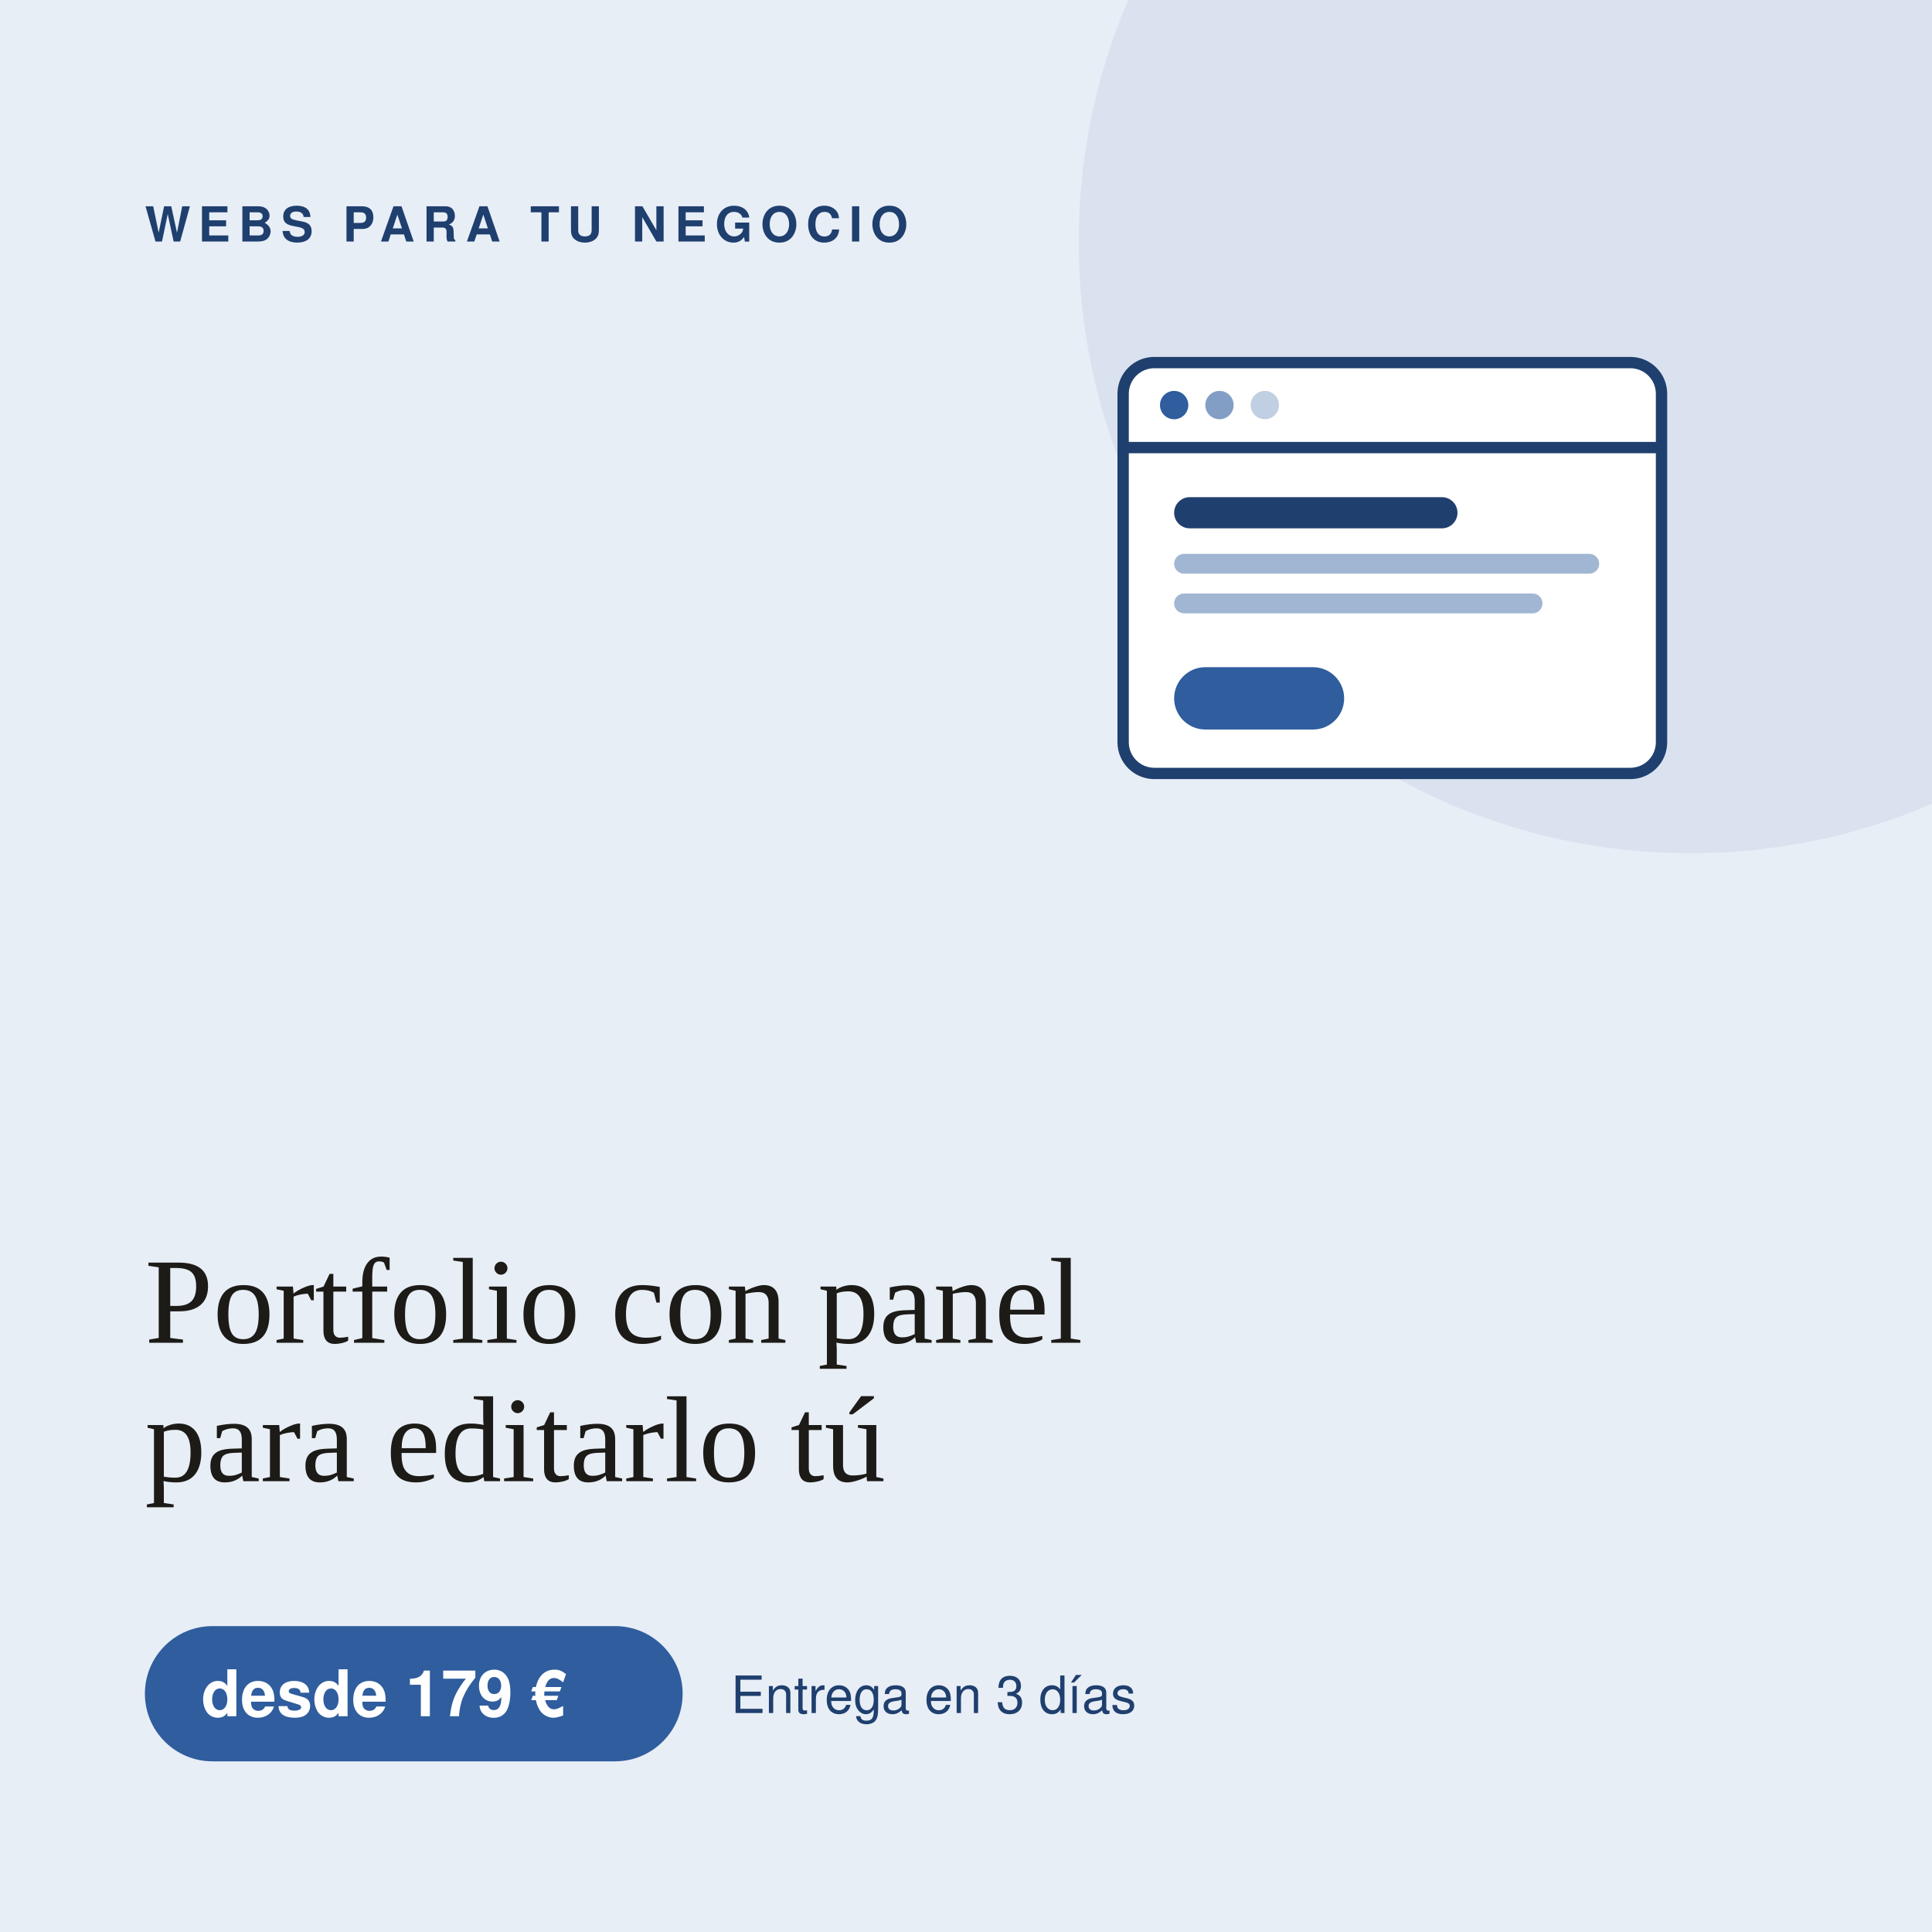
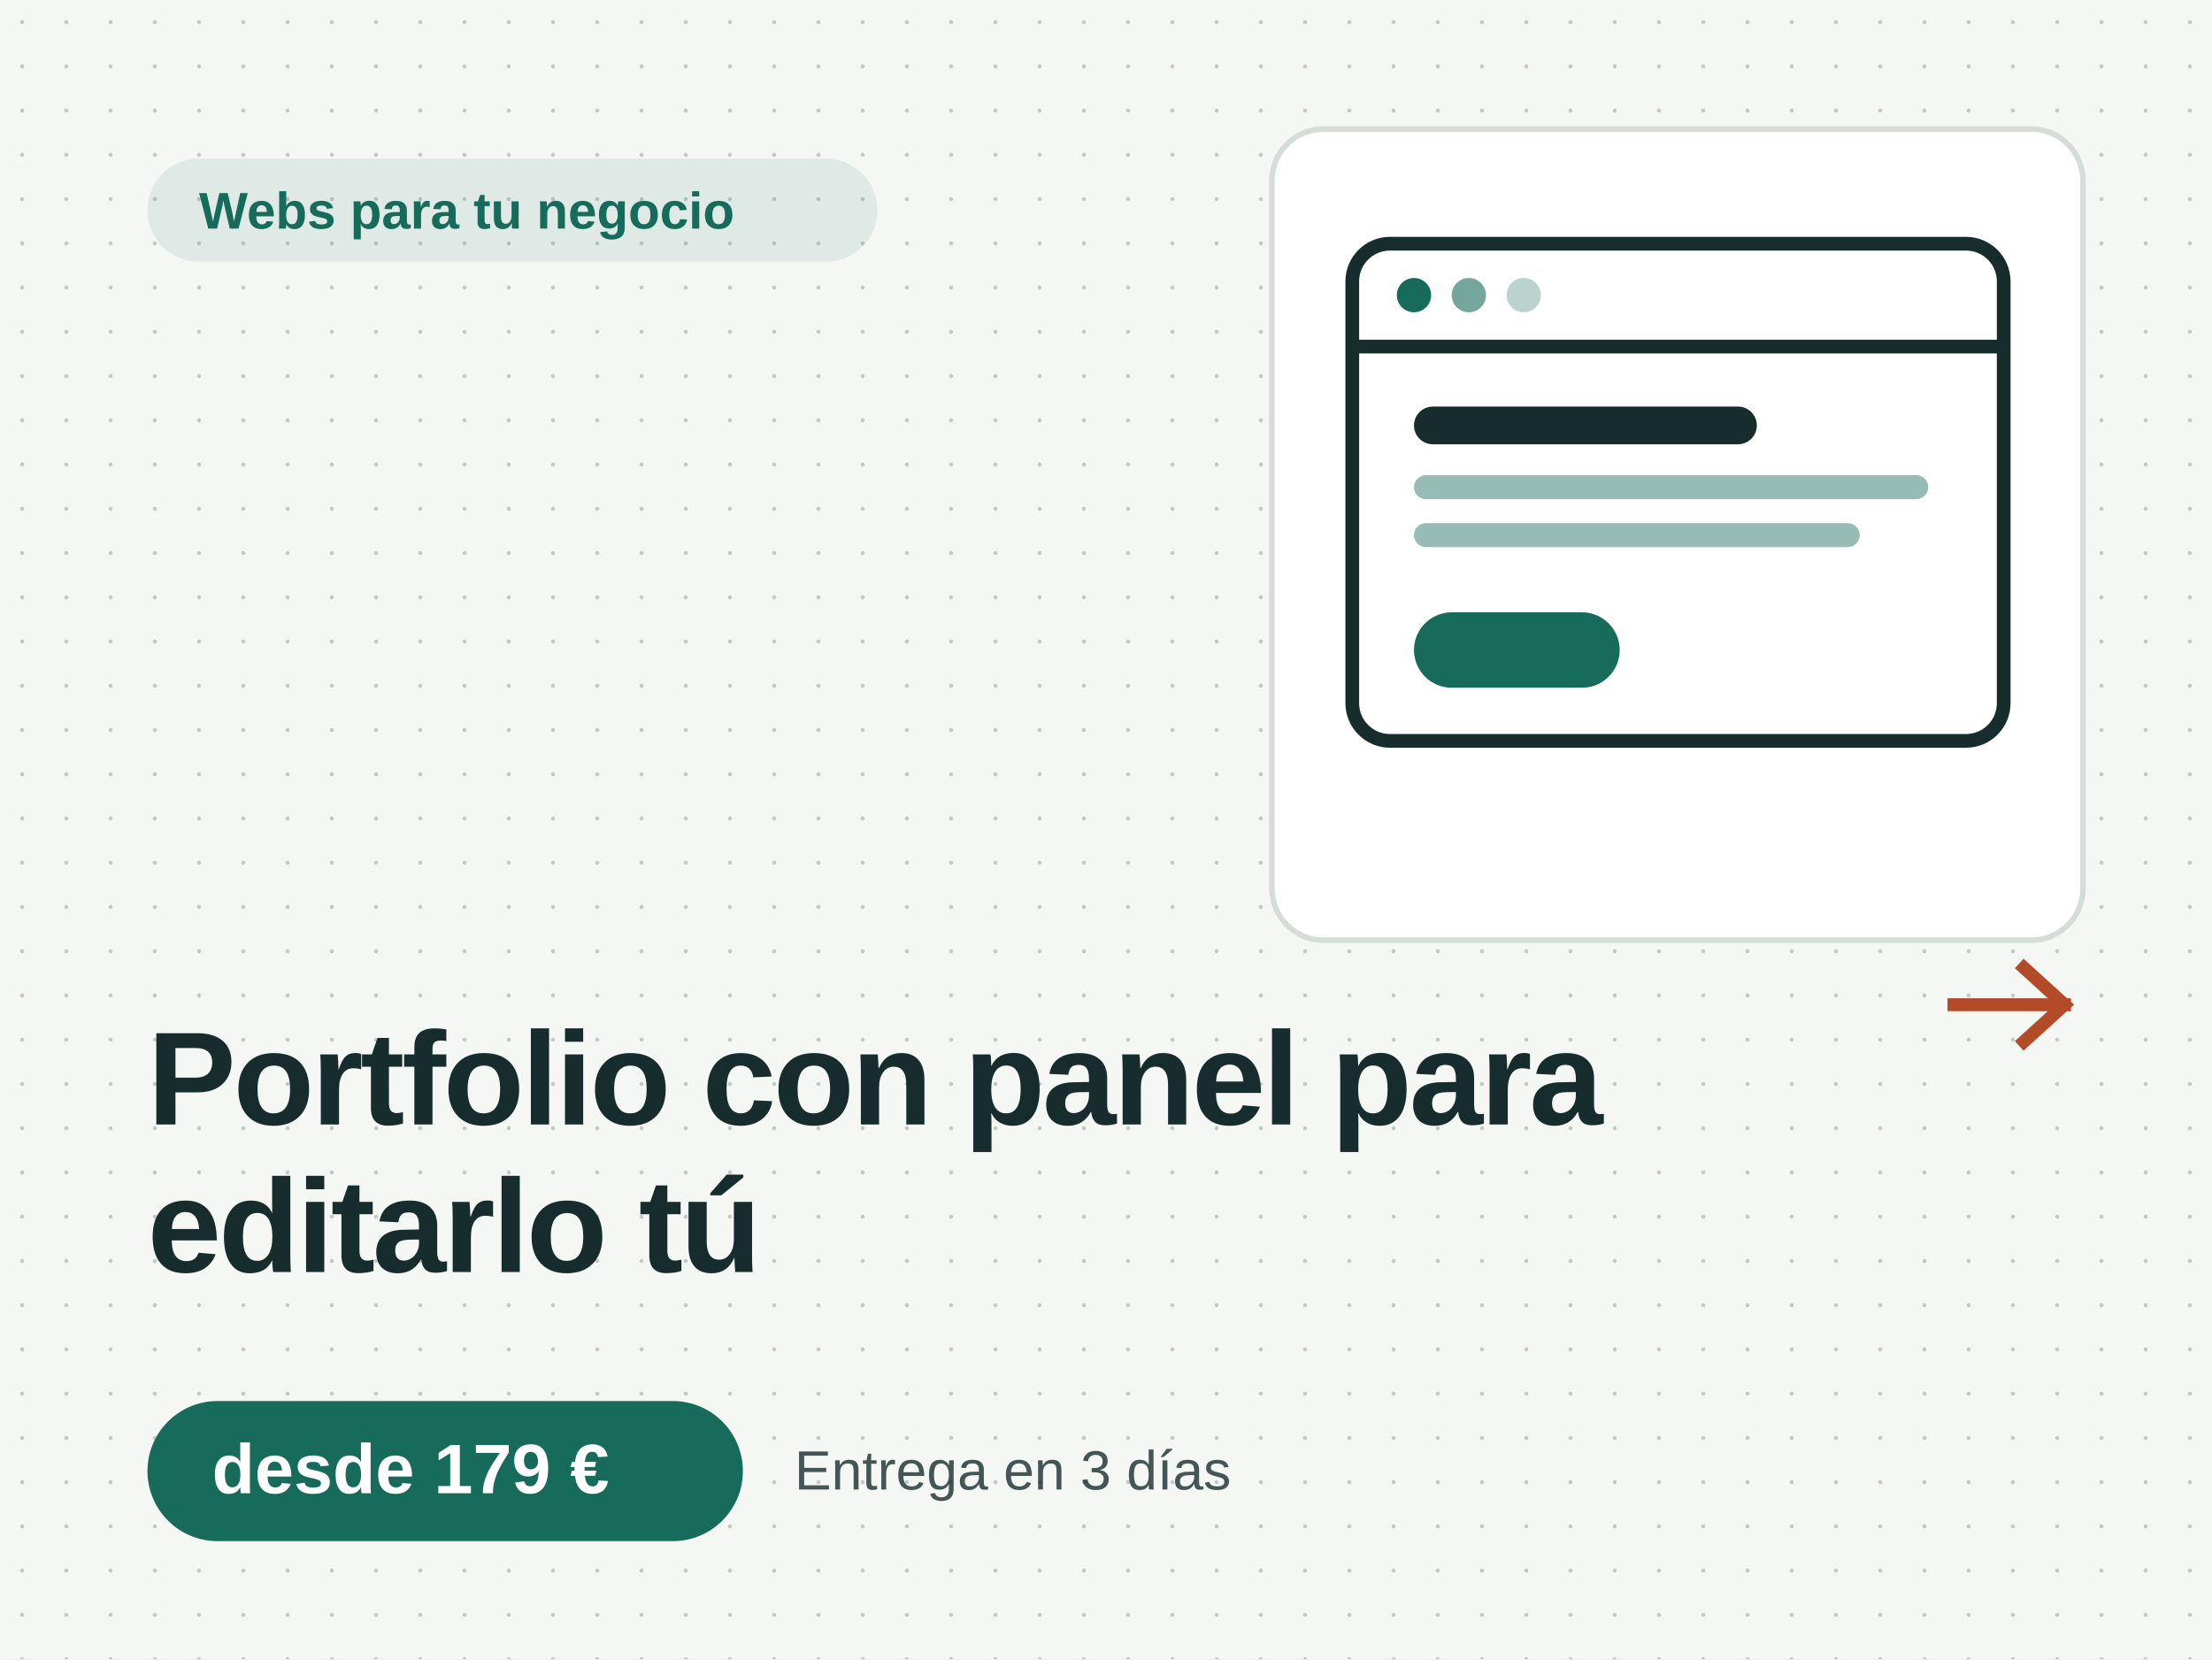
- <svg xmlns="http://www.w3.org/2000/svg" viewBox="0 0 1200 1200" width="1200" height="1200" role="img" aria-label="Portfolio con panel para editarlo tú">
-   <rect width="1200" height="1200" fill="#E8EEF6" />
-   <circle cx="1050" cy="150" r="380" fill="#2F5D9E" opacity=".08" />
-   <g transform="translate(680 190) scale(.88)">
-     <rect x="20" y="40" width="380" height="290" rx="22" fill="#fff" stroke="#1F3F6E" stroke-width="8" />
-     <line x1="20" y1="100" x2="400" y2="100" stroke="#1F3F6E" stroke-width="8" />
-     <circle cx="56" cy="70" r="10" fill="#2F5D9E" />
-     <circle cx="88" cy="70" r="10" fill="#2F5D9E" opacity=".6" />
-     <circle cx="120" cy="70" r="10" fill="#2F5D9E" opacity=".3" />
-     <rect x="56" y="135" width="200" height="22" rx="11" fill="#1F3F6E" />
-     <rect x="56" y="175" width="300" height="14" rx="7" fill="#2F5D9E" opacity=".45" />
-     <rect x="56" y="203" width="260" height="14" rx="7" fill="#2F5D9E" opacity=".45" />
-     <rect x="56" y="255" width="120" height="44" rx="22" fill="#2F5D9E" />
+ <svg xmlns="http://www.w3.org/2000/svg" viewBox="0 0 1200 900" width="1200" height="900" role="img" aria-label="Portfolio con panel para editarlo tú">
+   <defs>
+     <pattern id="d" width="24" height="24" patternUnits="userSpaceOnUse">
+       <circle cx="12" cy="12" r="1.1" fill="#81938C" opacity=".45" />
+     </pattern>
+   </defs>
+   <rect width="1200" height="900" fill="#F5F7F4" />
+   <rect width="1200" height="900" fill="url(#d)" />
+   <rect x="690" y="70" width="440" height="440" rx="28" fill="#fff" stroke="#D5DDD8" stroke-width="3" />
+   <g transform="translate(715 95) scale(.93)">
+     <rect x="20" y="40" width="380" height="290" rx="22" fill="#fff" stroke="#172D2D" stroke-width="8" />
+     <line x1="20" y1="100" x2="400" y2="100" stroke="#172D2D" stroke-width="8" />
+     <circle cx="56" cy="70" r="10" fill="#176B5A" />
+     <circle cx="88" cy="70" r="10" fill="#176B5A" opacity=".6" />
+     <circle cx="120" cy="70" r="10" fill="#176B5A" opacity=".3" />
+     <rect x="56" y="135" width="200" height="22" rx="11" fill="#172D2D" />
+     <rect x="56" y="175" width="300" height="14" rx="7" fill="#176B5A" opacity=".45" />
+     <rect x="56" y="203" width="260" height="14" rx="7" fill="#176B5A" opacity=".45" />
+     <rect x="56" y="255" width="120" height="44" rx="22" fill="#176B5A" />
  </g>
-   <text x="90" y="150" font-family="Helvetica, Arial, sans-serif" font-size="30" letter-spacing="5" fill="#1F3F6E" font-weight="700">WEBS PARA TU NEGOCIO</text>
-   <text x="90" y="834" font-family="Georgia, 'Times New Roman', serif" font-size="76" fill="#1d1b17">Portfolio con panel</text>
-   <text x="90" y="920" font-family="Georgia, 'Times New Roman', serif" font-size="76" fill="#1d1b17">para editarlo tú</text>
-   <rect x="90" y="1010" width="334" height="84" rx="42" fill="#2F5D9E" />
-   <text x="125" y="1066" font-family="Helvetica, Arial, sans-serif" font-size="40" font-weight="700" fill="#fff">desde 179 €</text>
-   <text x="454" y="1064" font-family="Helvetica, Arial, sans-serif" font-size="32" fill="#1F3F6E">Entrega en 3 días</text>
+   <path d="M1060 545 h60 m-22 -20 l22 20 l-22 20" stroke="#B34A28" stroke-width="7" fill="none" stroke-linecap="square" />
+   <rect x="80" y="86" width="396" height="56" rx="28" fill="#176B5A" opacity=".1" />
+   <text x="108" y="124" font-family="'Space Grotesk', 'Segoe UI', Arial, sans-serif" font-size="28" font-weight="600" fill="#176B5A">Webs para tu negocio</text>
+   <text x="80" y="610" font-family="'Space Grotesk', 'Segoe UI', Arial, sans-serif" font-size="72" font-weight="700" letter-spacing="-1.5" fill="#172D2D">Portfolio con panel para</text>
+   <text x="80" y="690" font-family="'Space Grotesk', 'Segoe UI', Arial, sans-serif" font-size="72" font-weight="700" letter-spacing="-1.5" fill="#172D2D">editarlo tú</text>
+   <rect x="80" y="760" width="323" height="76" rx="38" fill="#176B5A" />
+   <text x="115" y="810" font-family="'Space Grotesk', 'Segoe UI', Arial, sans-serif" font-size="38" font-weight="700" fill="#fff">desde 179 €</text>
+   <text x="431" y="808" font-family="'Space Grotesk', 'Segoe UI', Arial, sans-serif" font-size="30" fill="#172D2D" opacity=".8">Entrega en 3 días</text>
</svg>
